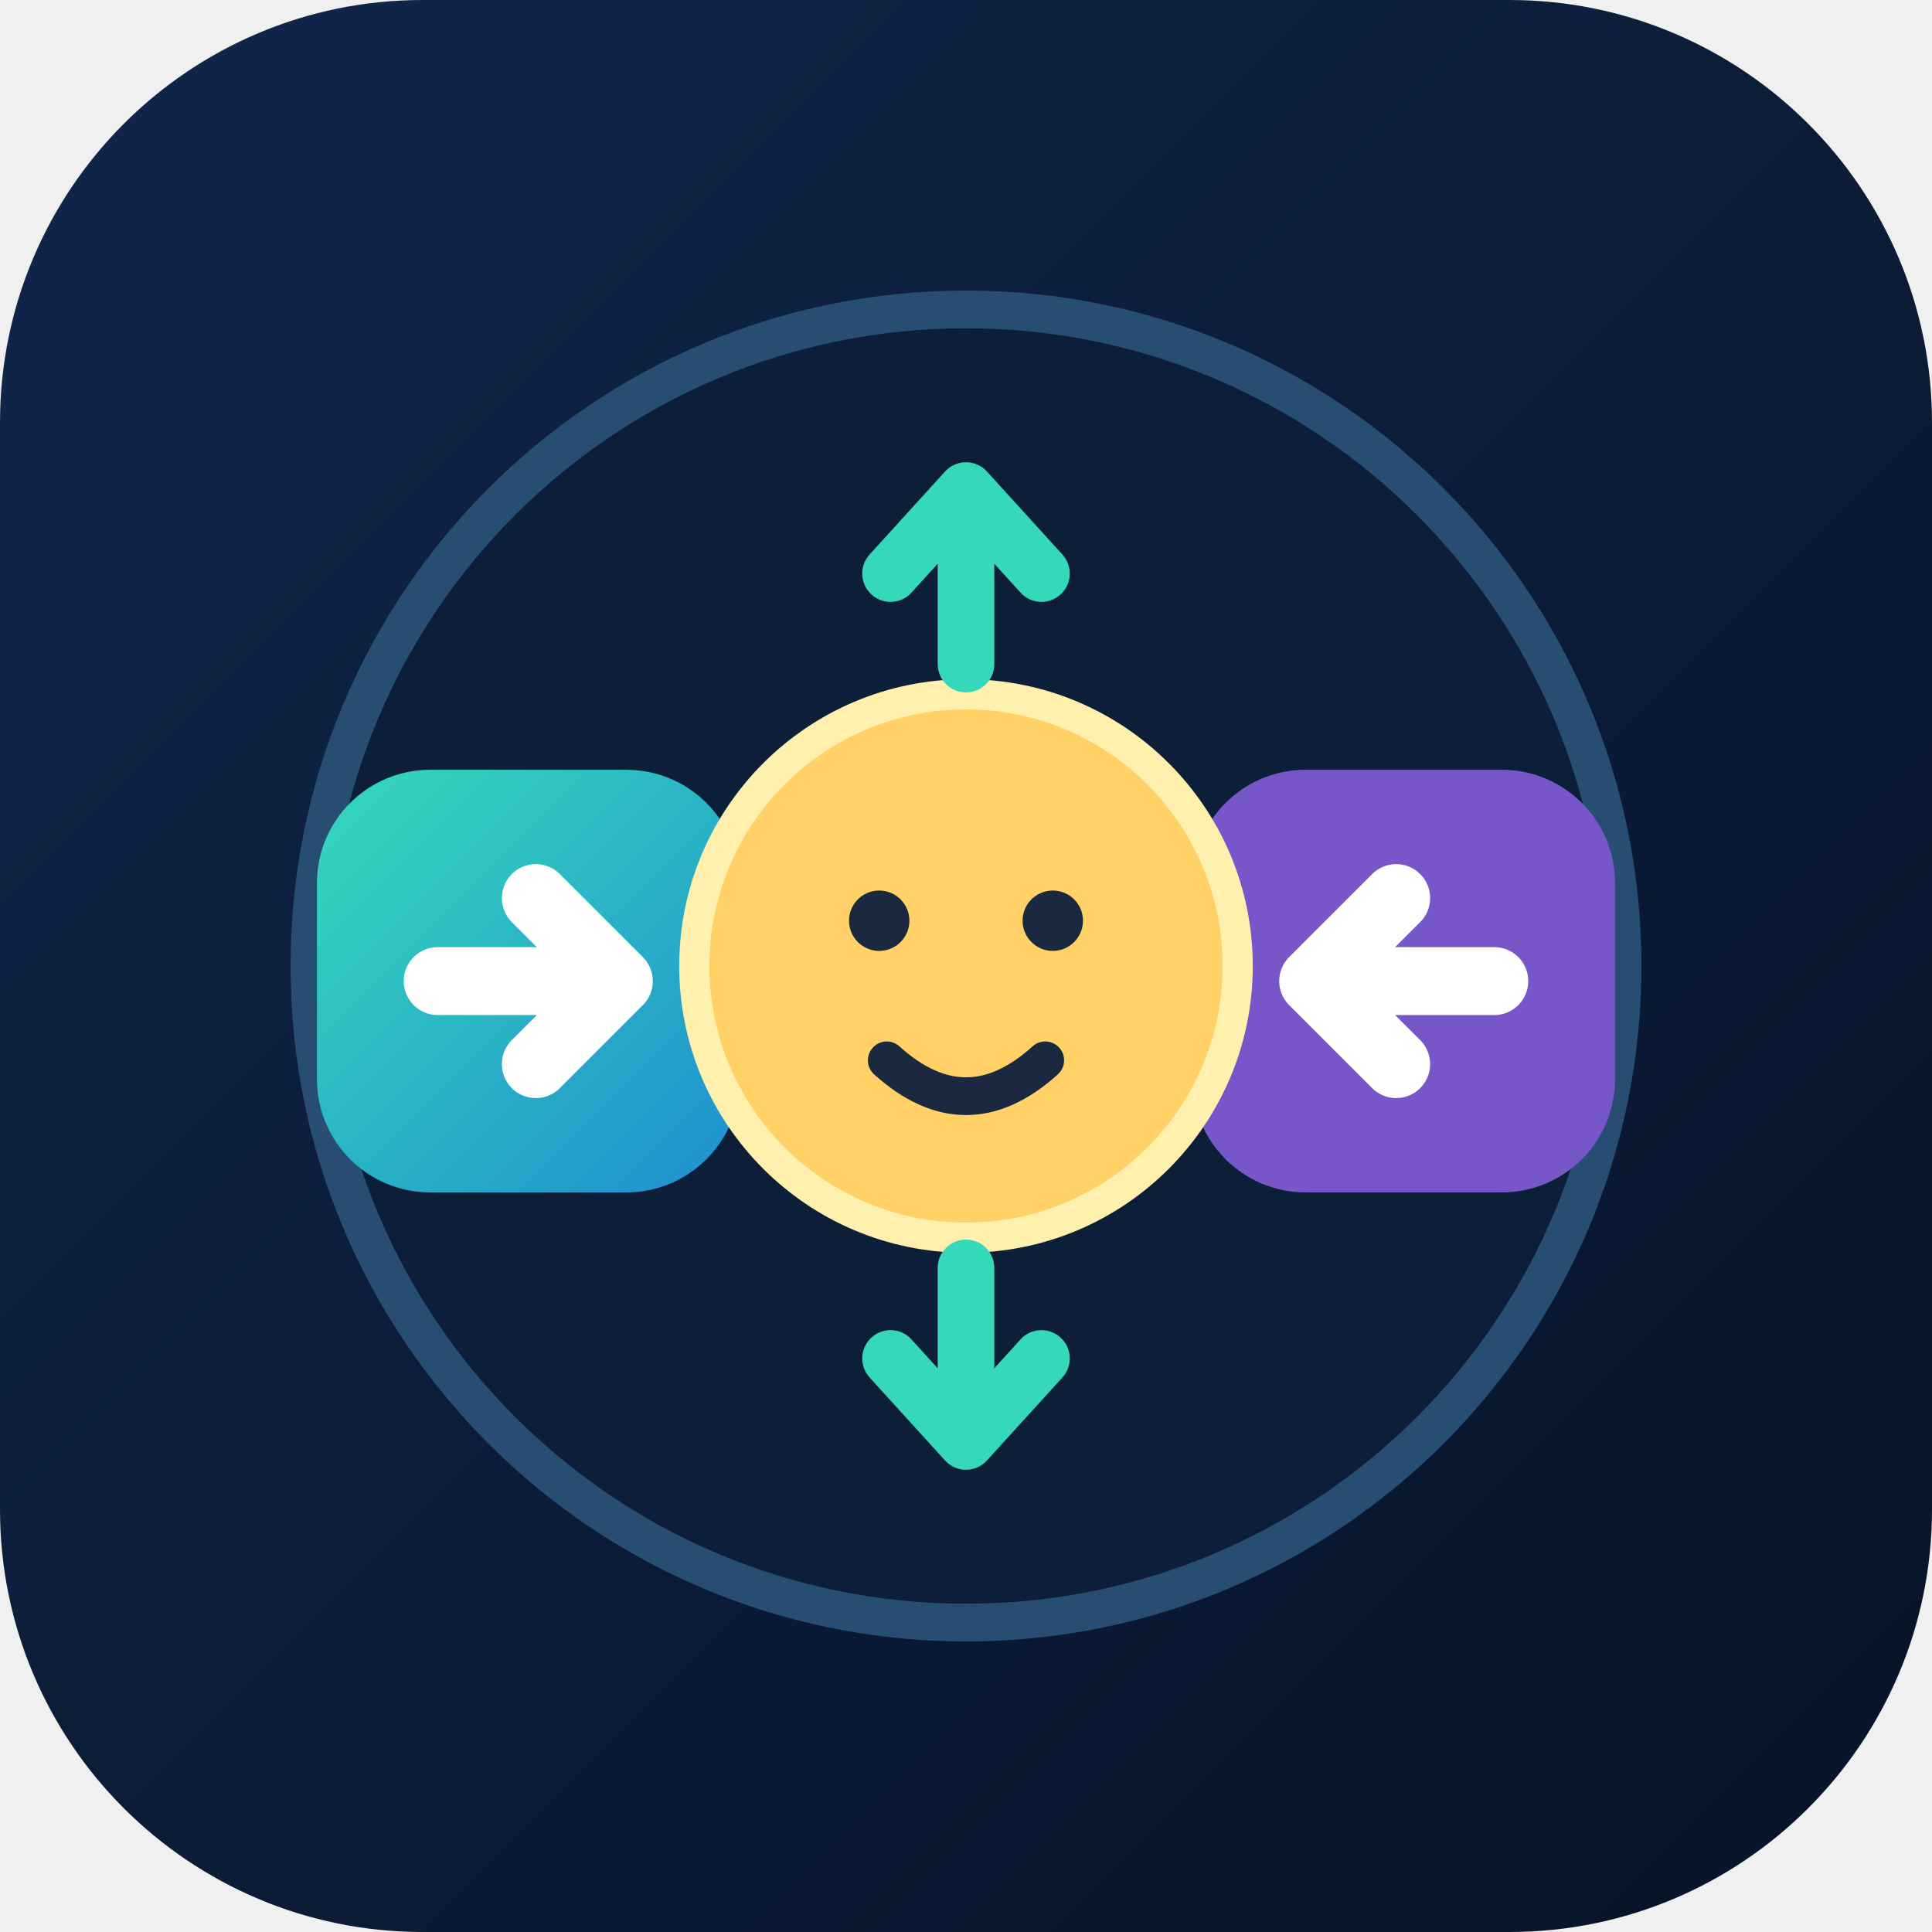
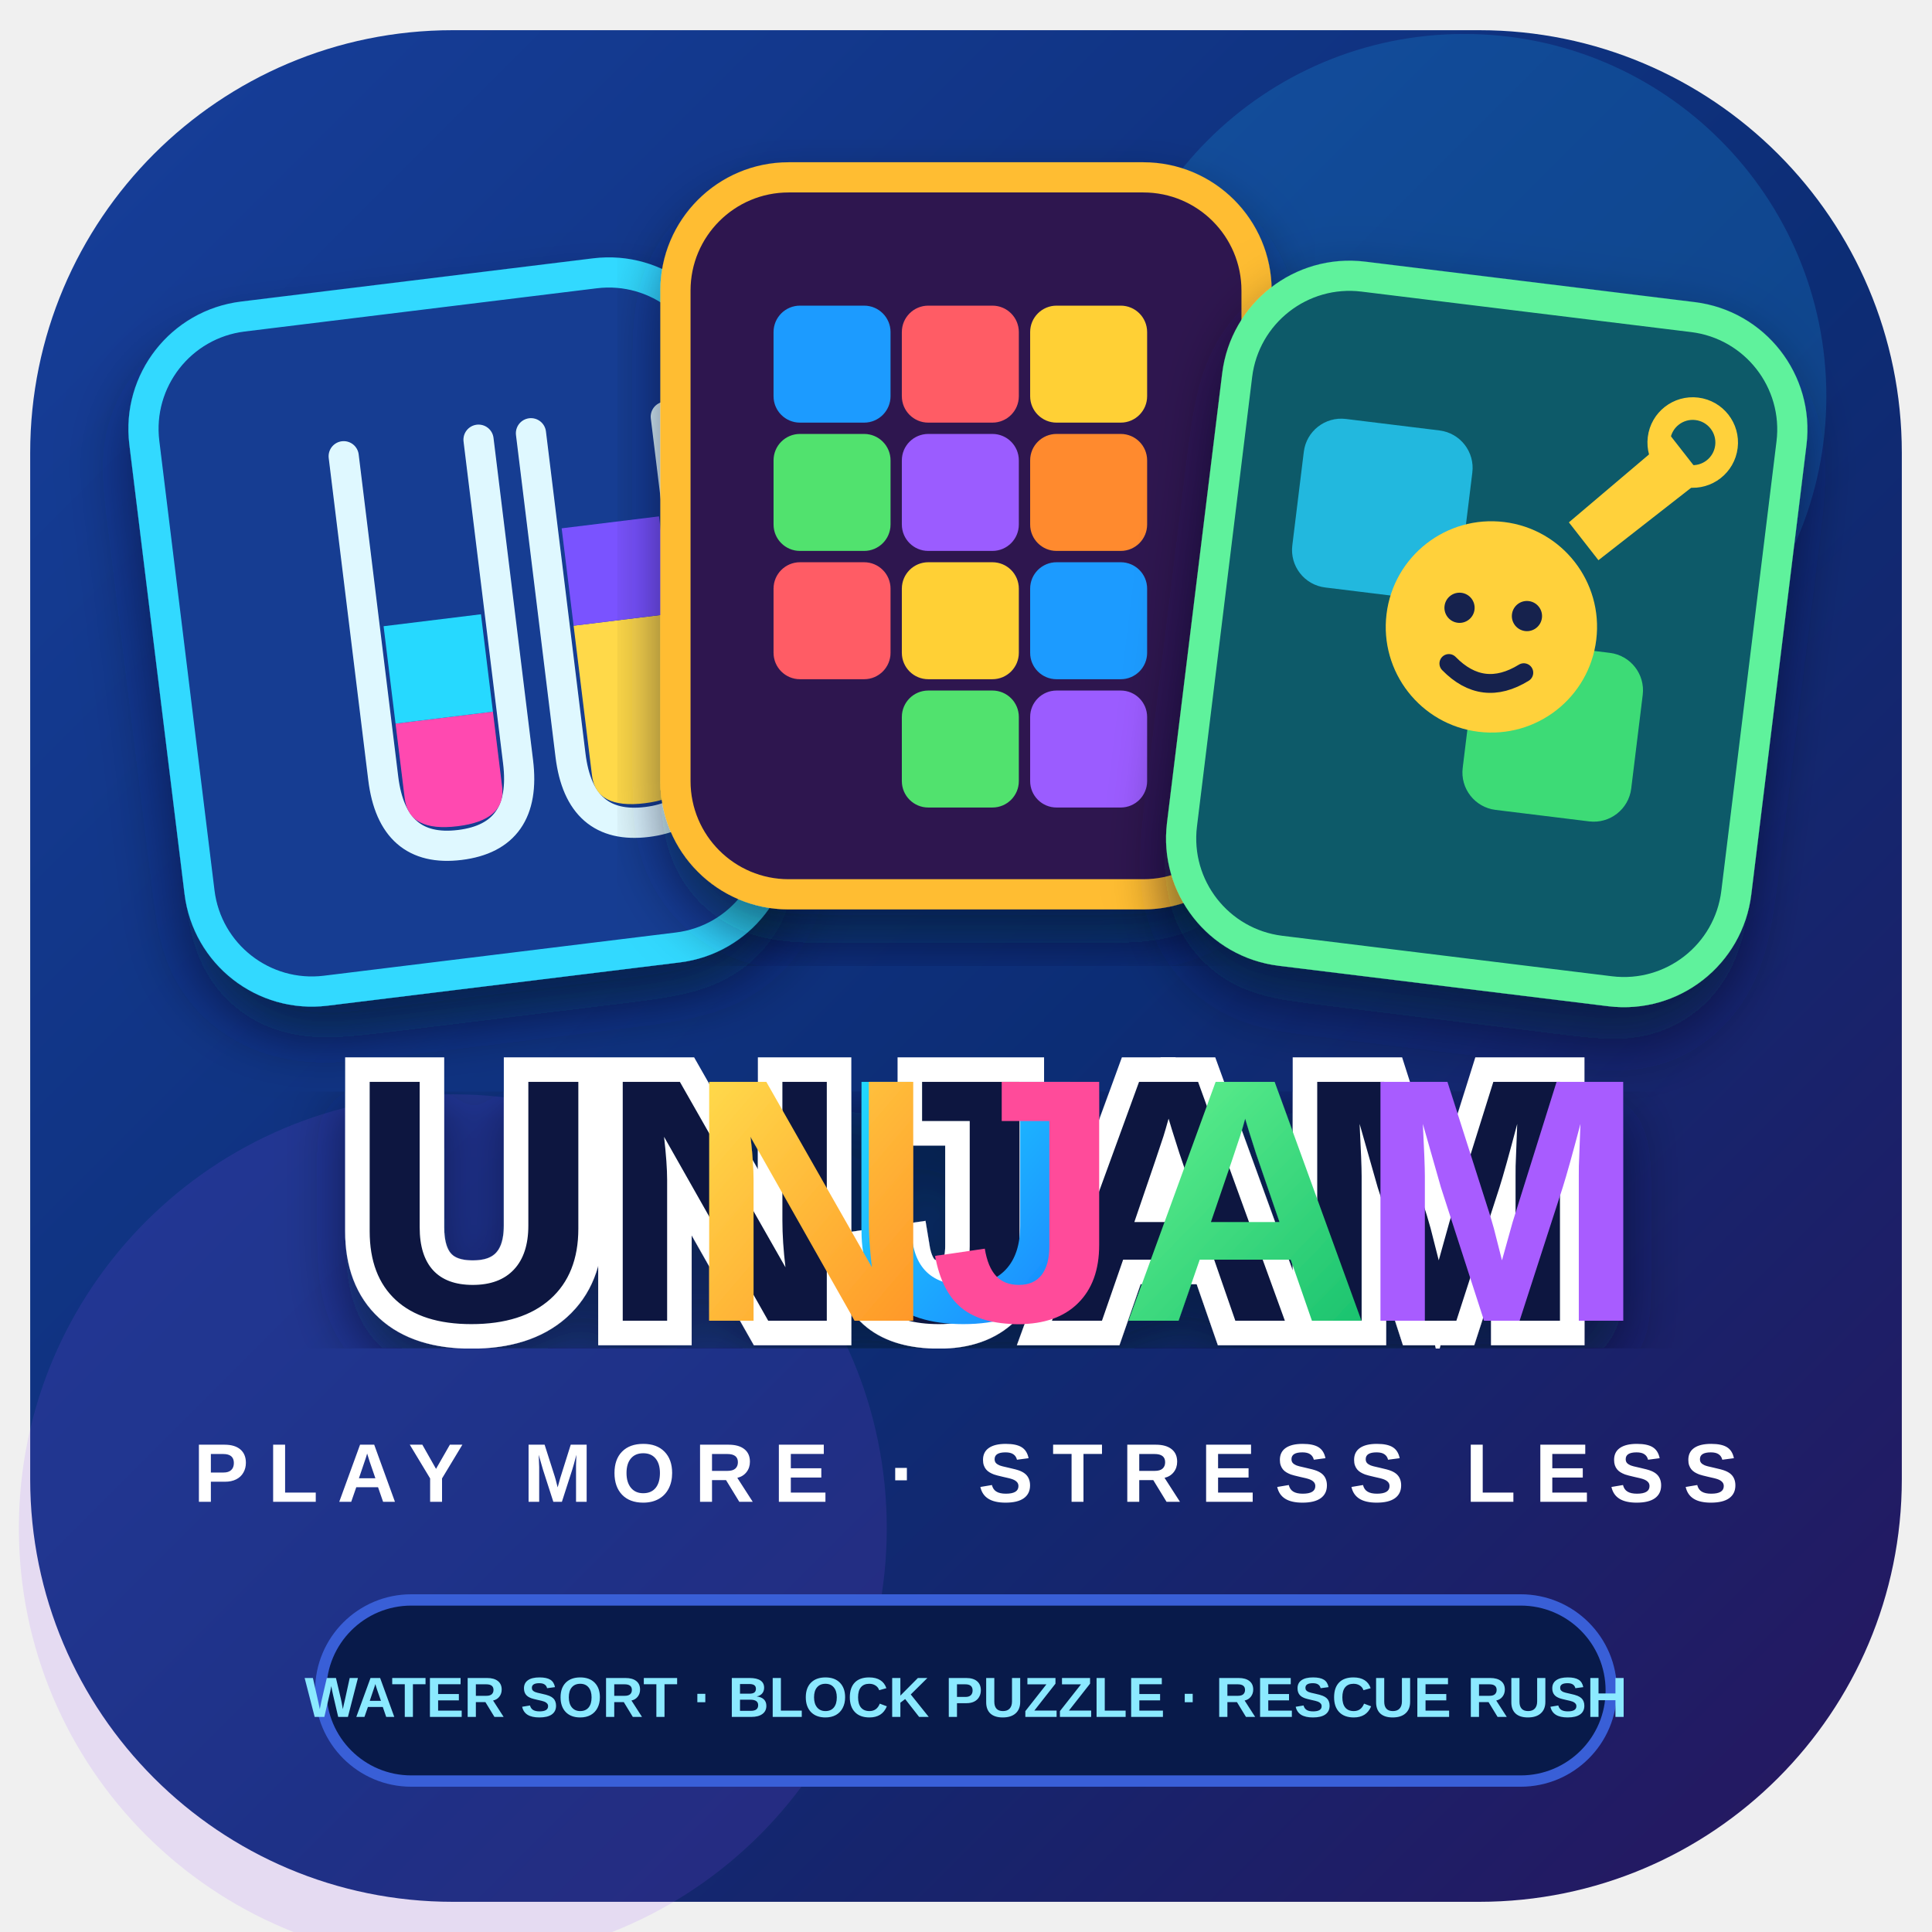
<svg xmlns="http://www.w3.org/2000/svg" width="512" height="512" viewBox="0 0 512 512">
  <defs>
    <linearGradient id="bg" x1="0" y1="0" x2="1" y2="1">
-       <stop offset="0" stop-color="#10264b" />
-       <stop offset="1" stop-color="#071326" />
+       <stop offset="0" stop-color="#173f9b" />
+       <stop offset=".55" stop-color="#0c2d75" />
+       <stop offset="1" stop-color="#28165f" />
    </linearGradient>
-     <linearGradient id="tile" x1="0" y1="0" x2="1" y2="1">
-       <stop offset="0" stop-color="#35d9ba" />
-       <stop offset="1" stop-color="#1f8fd0" />
+     <linearGradient id="cyan" x1="0" y1="0" x2="1" y2="1">
+       <stop stop-color="#24d9ff" />
+       <stop offset="1" stop-color="#1785ff" />
    </linearGradient>
+     <linearGradient id="gold" x1="0" y1="0" x2="1" y2="1">
+       <stop stop-color="#ffd94a" />
+       <stop offset="1" stop-color="#ff9828" />
+     </linearGradient>
+     <linearGradient id="green" x1="0" y1="0" x2="1" y2="1">
+       <stop stop-color="#63f28f" />
+       <stop offset="1" stop-color="#1bc36f" />
+     </linearGradient>
+     <filter id="shadow">
+       <feDropShadow dx="0" dy="9" stdDeviation="8" flood-color="#050d2c" flood-opacity=".55" />
+     </filter>
  </defs>
-   <rect width="512" height="512" rx="112" fill="url(#bg)" />
-   <circle cx="256" cy="256" r="174" fill="#0d1e39" stroke="#284d72" stroke-width="10" />
-   <rect x="84" y="204" width="112" height="112" rx="30" fill="url(#tile)" />
-   <path d="M116 260h48m0 0-22-22m22 22-22 22" fill="none" stroke="white" stroke-width="18" stroke-linecap="round" stroke-linejoin="round" />
-   <rect x="316" y="204" width="112" height="112" rx="30" fill="#7656c9" />
-   <path d="M396 260h-48m0 0 22-22m-22 22 22 22" fill="none" stroke="white" stroke-width="18" stroke-linecap="round" stroke-linejoin="round" />
-   <circle cx="256" cy="256" r="72" fill="#ffd166" stroke="#fff0ad" stroke-width="8" />
-   <circle cx="233" cy="244" r="8" fill="#1b2940" />
-   <circle cx="279" cy="244" r="8" fill="#1b2940" />
-   <path d="M235 281q21 19 42 0" fill="none" stroke="#1b2940" stroke-width="10" stroke-linecap="round" />
-   <path d="M256 176v-46m0 0-20 22m20-22 20 22" fill="none" stroke="#35d9ba" stroke-width="15" stroke-linecap="round" stroke-linejoin="round" />
-   <path d="M256 336v46m0 0-20-22m20 22 20-22" fill="none" stroke="#35d9ba" stroke-width="15" stroke-linecap="round" stroke-linejoin="round" />
+   <rect x="8" y="8" width="496" height="496" rx="112" fill="url(#bg)" />
+   <circle cx="388" cy="105" r="96" fill="#1bb8ff" opacity=".18" />
+   <circle cx="120" cy="405" r="115" fill="#9a4dff" opacity=".13" />
+   <g transform="translate(46 74) rotate(-7 105 100)" filter="url(#shadow)">
+     <rect width="154" height="180" rx="30" fill="#123c92" stroke="#31d9ff" stroke-width="8" />
+     <path d="M52 40v86q0 20 18 20t18-20V40M102 40v86q0 20 18 20t18-20V40" fill="none" stroke="#dff8ff" stroke-width="8" stroke-linecap="round" />
+     <path d="M57 112h26v20q0 9-13 9t-13-9z" fill="#ff4ab0" />
+     <path d="M107 92h26v40q0 9-13 9t-13-9z" fill="#ffd94a" />
+     <path d="M57 86h26v26H57z" fill="#26d9ff" />
+     <path d="M107 66h26v26h-26z" fill="#7a52ff" />
+   </g>
+   <g transform="translate(179 47)" filter="url(#shadow)">
+     <rect width="154" height="190" rx="30" fill="#2e194f" stroke="#ffbd32" stroke-width="8" />
+     <g transform="translate(26 34)">
+       <rect x="0" y="0" width="31" height="31" rx="7" fill="#1e9bff" />
+       <rect x="34" y="0" width="31" height="31" rx="7" fill="#ff5b65" />
+       <rect x="68" y="0" width="31" height="31" rx="7" fill="#ffd036" />
+       <rect x="0" y="34" width="31" height="31" rx="7" fill="#51e26e" />
+       <rect x="34" y="34" width="31" height="31" rx="7" fill="#9b5bff" />
+       <rect x="68" y="34" width="31" height="31" rx="7" fill="#ff8a2e" />
+       <rect x="0" y="68" width="31" height="31" rx="7" fill="#ff5b65" />
+       <rect x="34" y="68" width="31" height="31" rx="7" fill="#ffd036" />
+       <rect x="68" y="68" width="31" height="31" rx="7" fill="#1e9bff" />
+       <rect x="34" y="102" width="31" height="31" rx="7" fill="#51e26e" />
+       <rect x="68" y="102" width="31" height="31" rx="7" fill="#9b5bff" />
+     </g>
+   </g>
+   <g transform="translate(320 78) rotate(7 74 90)" filter="url(#shadow)">
+     <rect width="148" height="180" rx="30" fill="#095a69" stroke="#5ff29c" stroke-width="8" />
+     <rect x="20" y="38" width="45" height="45" rx="10" fill="#20b8de" />
+     <rect x="72" y="91" width="45" height="45" rx="10" fill="#3cdb76" />
+     <circle cx="75" cy="88" r="28" fill="#ffd13b" />
+     <circle cx="66" cy="84" r="4" fill="#14224d" />
+     <circle cx="84" cy="84" r="4" fill="#14224d" />
+     <path d="M65 99q10 8 20 0" fill="none" stroke="#14224d" stroke-width="5" stroke-linecap="round" />
+     <path d="M116 32l10 10-25 25-9-9z" fill="#ffd13b" />
+     <circle cx="122" cy="33" r="9" fill="none" stroke="#ffd13b" stroke-width="6" />
+   </g>
+   <g filter="url(#shadow)" font-family="Arial Rounded MT Bold,Arial,sans-serif" font-weight="900" font-size="92" text-anchor="middle">
+     <text x="256" y="350" fill="#09183f" stroke="#fff" stroke-width="13" paint-order="stroke">UNJAM</text>
+     <text x="256" y="350" fill="url(#cyan)">U</text>
+     <text x="215" y="350" fill="url(#gold)">N</text>
+     <text x="272" y="350" fill="#ff4b9a">J</text>
+     <text x="330" y="350" fill="url(#green)">A</text>
+     <text x="398" y="350" fill="#a85bff">M</text>
+   </g>
+   <text x="256" y="398" text-anchor="middle" fill="#ffffff" font-family="Arial,sans-serif" font-size="22" font-weight="700" letter-spacing="5">PLAY MORE · STRESS LESS</text>
+   <rect x="85" y="424" width="342" height="48" rx="24" fill="#081a4a" stroke="#395fd7" stroke-width="3" />
+   <text x="256" y="455" text-anchor="middle" font-family="Arial,sans-serif" font-weight="700" font-size="15" fill="#8be9ff">WATER SORT  ·  BLOCK PUZZLE  ·  RESCUE RUSH</text>
</svg>
